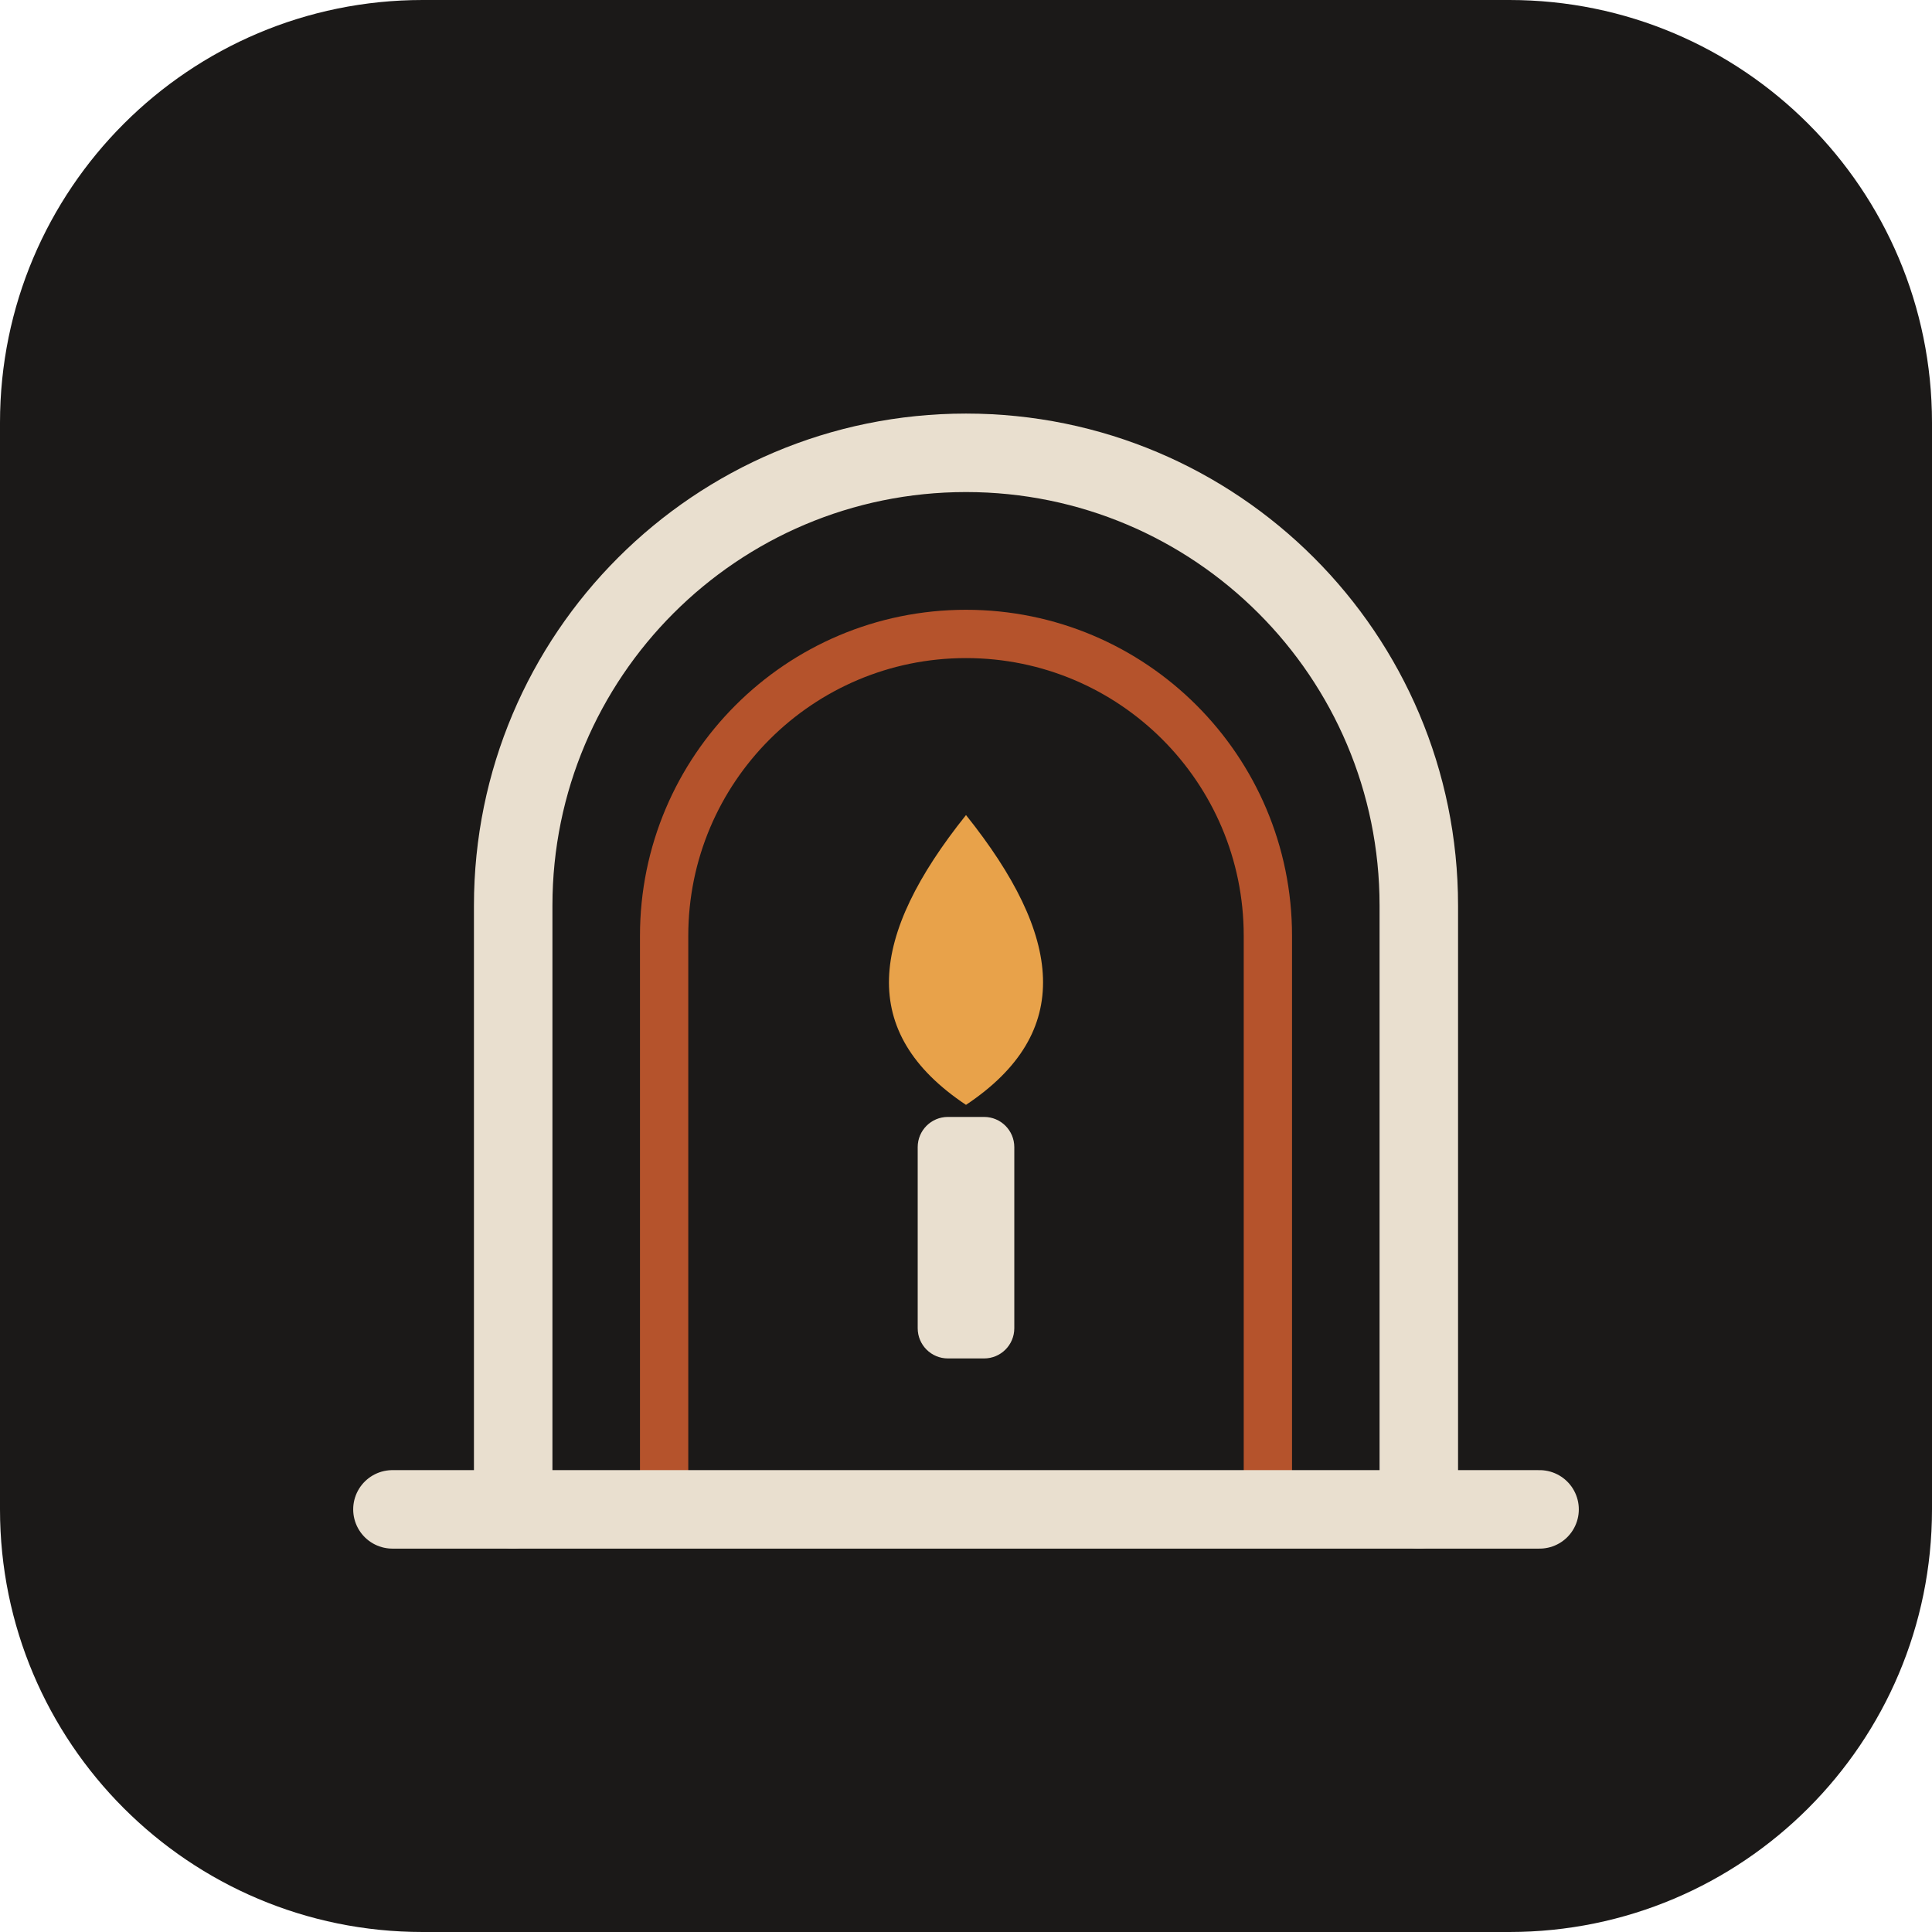
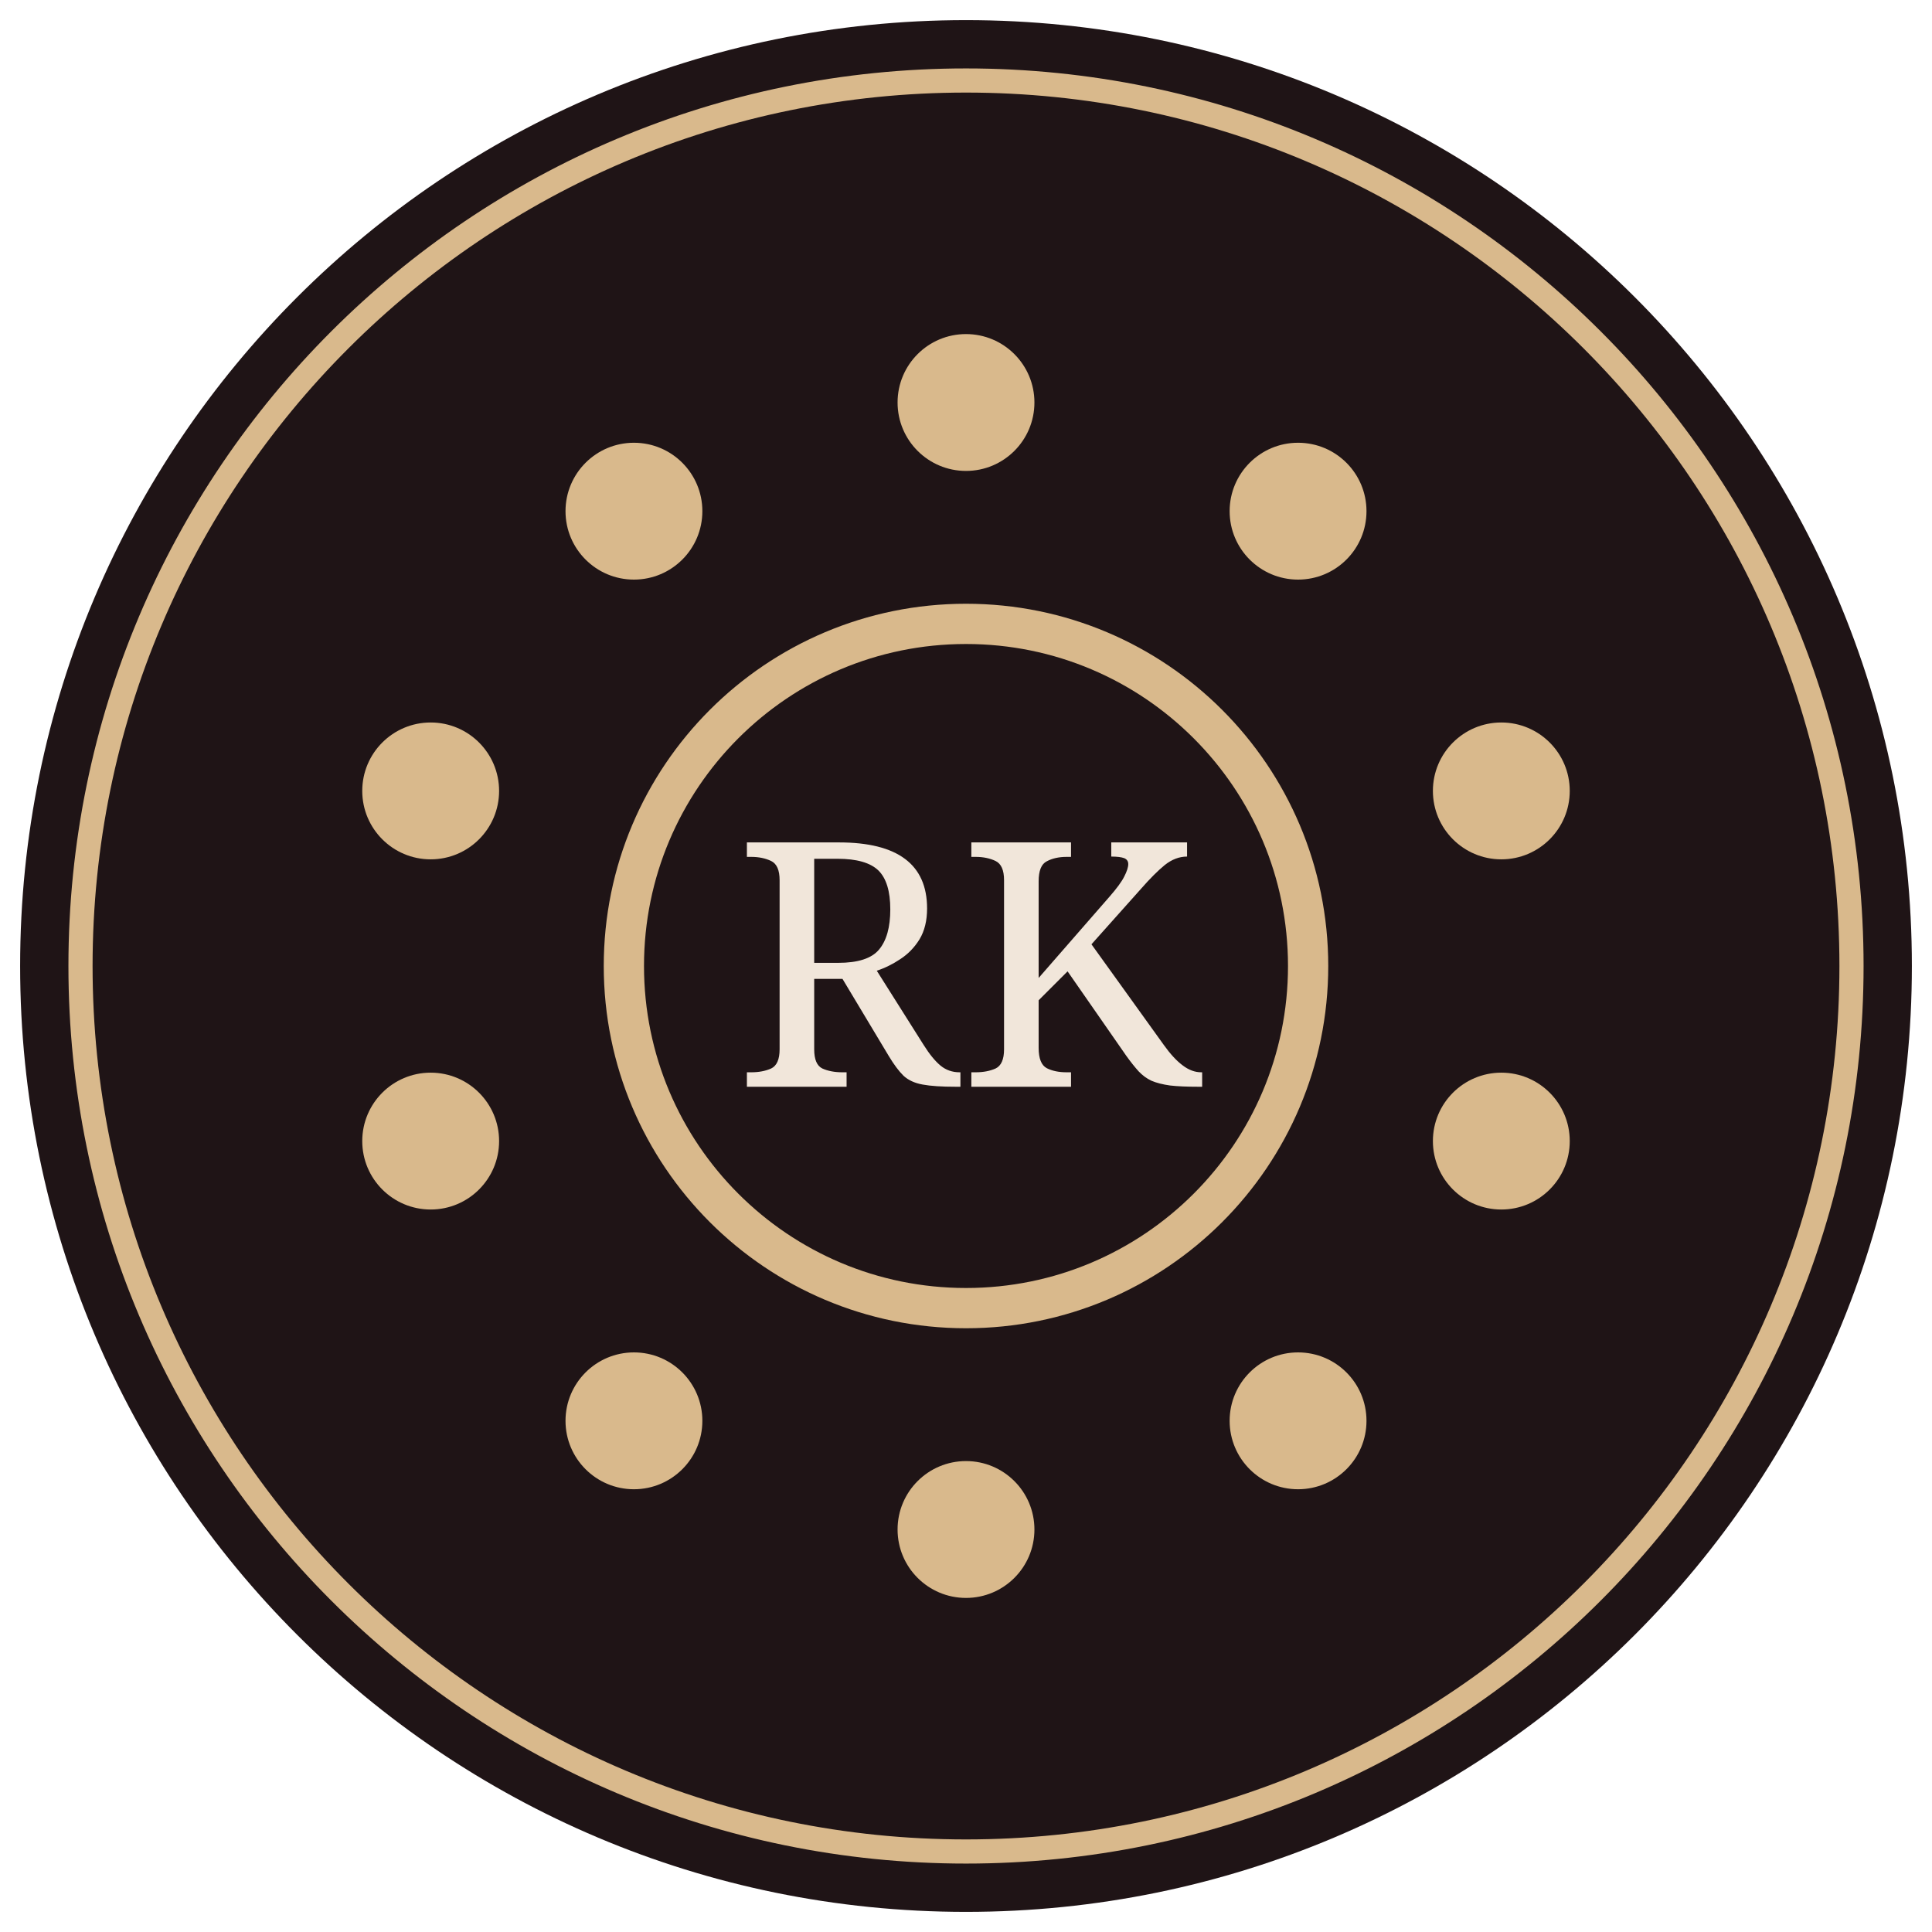
- <svg xmlns="http://www.w3.org/2000/svg" viewBox="0 0 64 64" role="img" aria-label="Event Studio by Rotem Kenan">
-   <rect width="64" height="64" rx="14" fill="#1b1918" />
-   <path d="M17 50 V30 a15 15 0 0 1 30 0 V50" fill="none" stroke="#e9dfcf" stroke-width="2.6" stroke-linecap="round" />
-   <path d="M22 50 V31 a10 10 0 0 1 20 0 V50" fill="none" stroke="#b5532c" stroke-width="1.6" stroke-linecap="round" />
-   <path d="M32 27 c-3.2 4 -3.6 7.2 0 9.6 c3.6 -2.4 3.2 -5.6 0 -9.6z" fill="#e8a24a" />
-   <rect x="30.4" y="37" width="3.2" height="8" rx="1" fill="#e9dfcf" />
-   <path d="M13 50 H51" stroke="#e9dfcf" stroke-width="2.6" stroke-linecap="round" />
+ <svg xmlns="http://www.w3.org/2000/svg" viewBox="0 0 96 96" role="img" aria-label="Event Studio by Rotem Kenan">
+   <circle cx="48" cy="48" r="47" fill="#1f1416" />
+   <circle cx="48" cy="48" r="44" fill="none" stroke="#d9b98c" stroke-width="1.2" />
+   <circle cx="48" cy="48" r="17" fill="none" stroke="#d9b98c" stroke-width="2" />
+   <g fill="#d9b98c">
+     <circle cx="48" cy="20" r="3.4" />
+     <circle cx="64.5" cy="25.4" r="3.4" />
+     <circle cx="74.6" cy="39.3" r="3.4" />
+     <circle cx="74.6" cy="56.7" r="3.4" />
+     <circle cx="64.5" cy="70.6" r="3.4" />
+     <circle cx="48" cy="76" r="3.4" />
+     <circle cx="31.5" cy="70.6" r="3.4" />
+     <circle cx="21.4" cy="56.7" r="3.4" />
+     <circle cx="21.4" cy="39.3" r="3.4" />
+     <circle cx="31.5" cy="25.4" r="3.4" />
+   </g>
+   <text x="48" y="54" text-anchor="middle" font-family="Frank Ruhl Libre, Georgia, serif" font-size="17" fill="#f1e6da">RK</text>
</svg>
